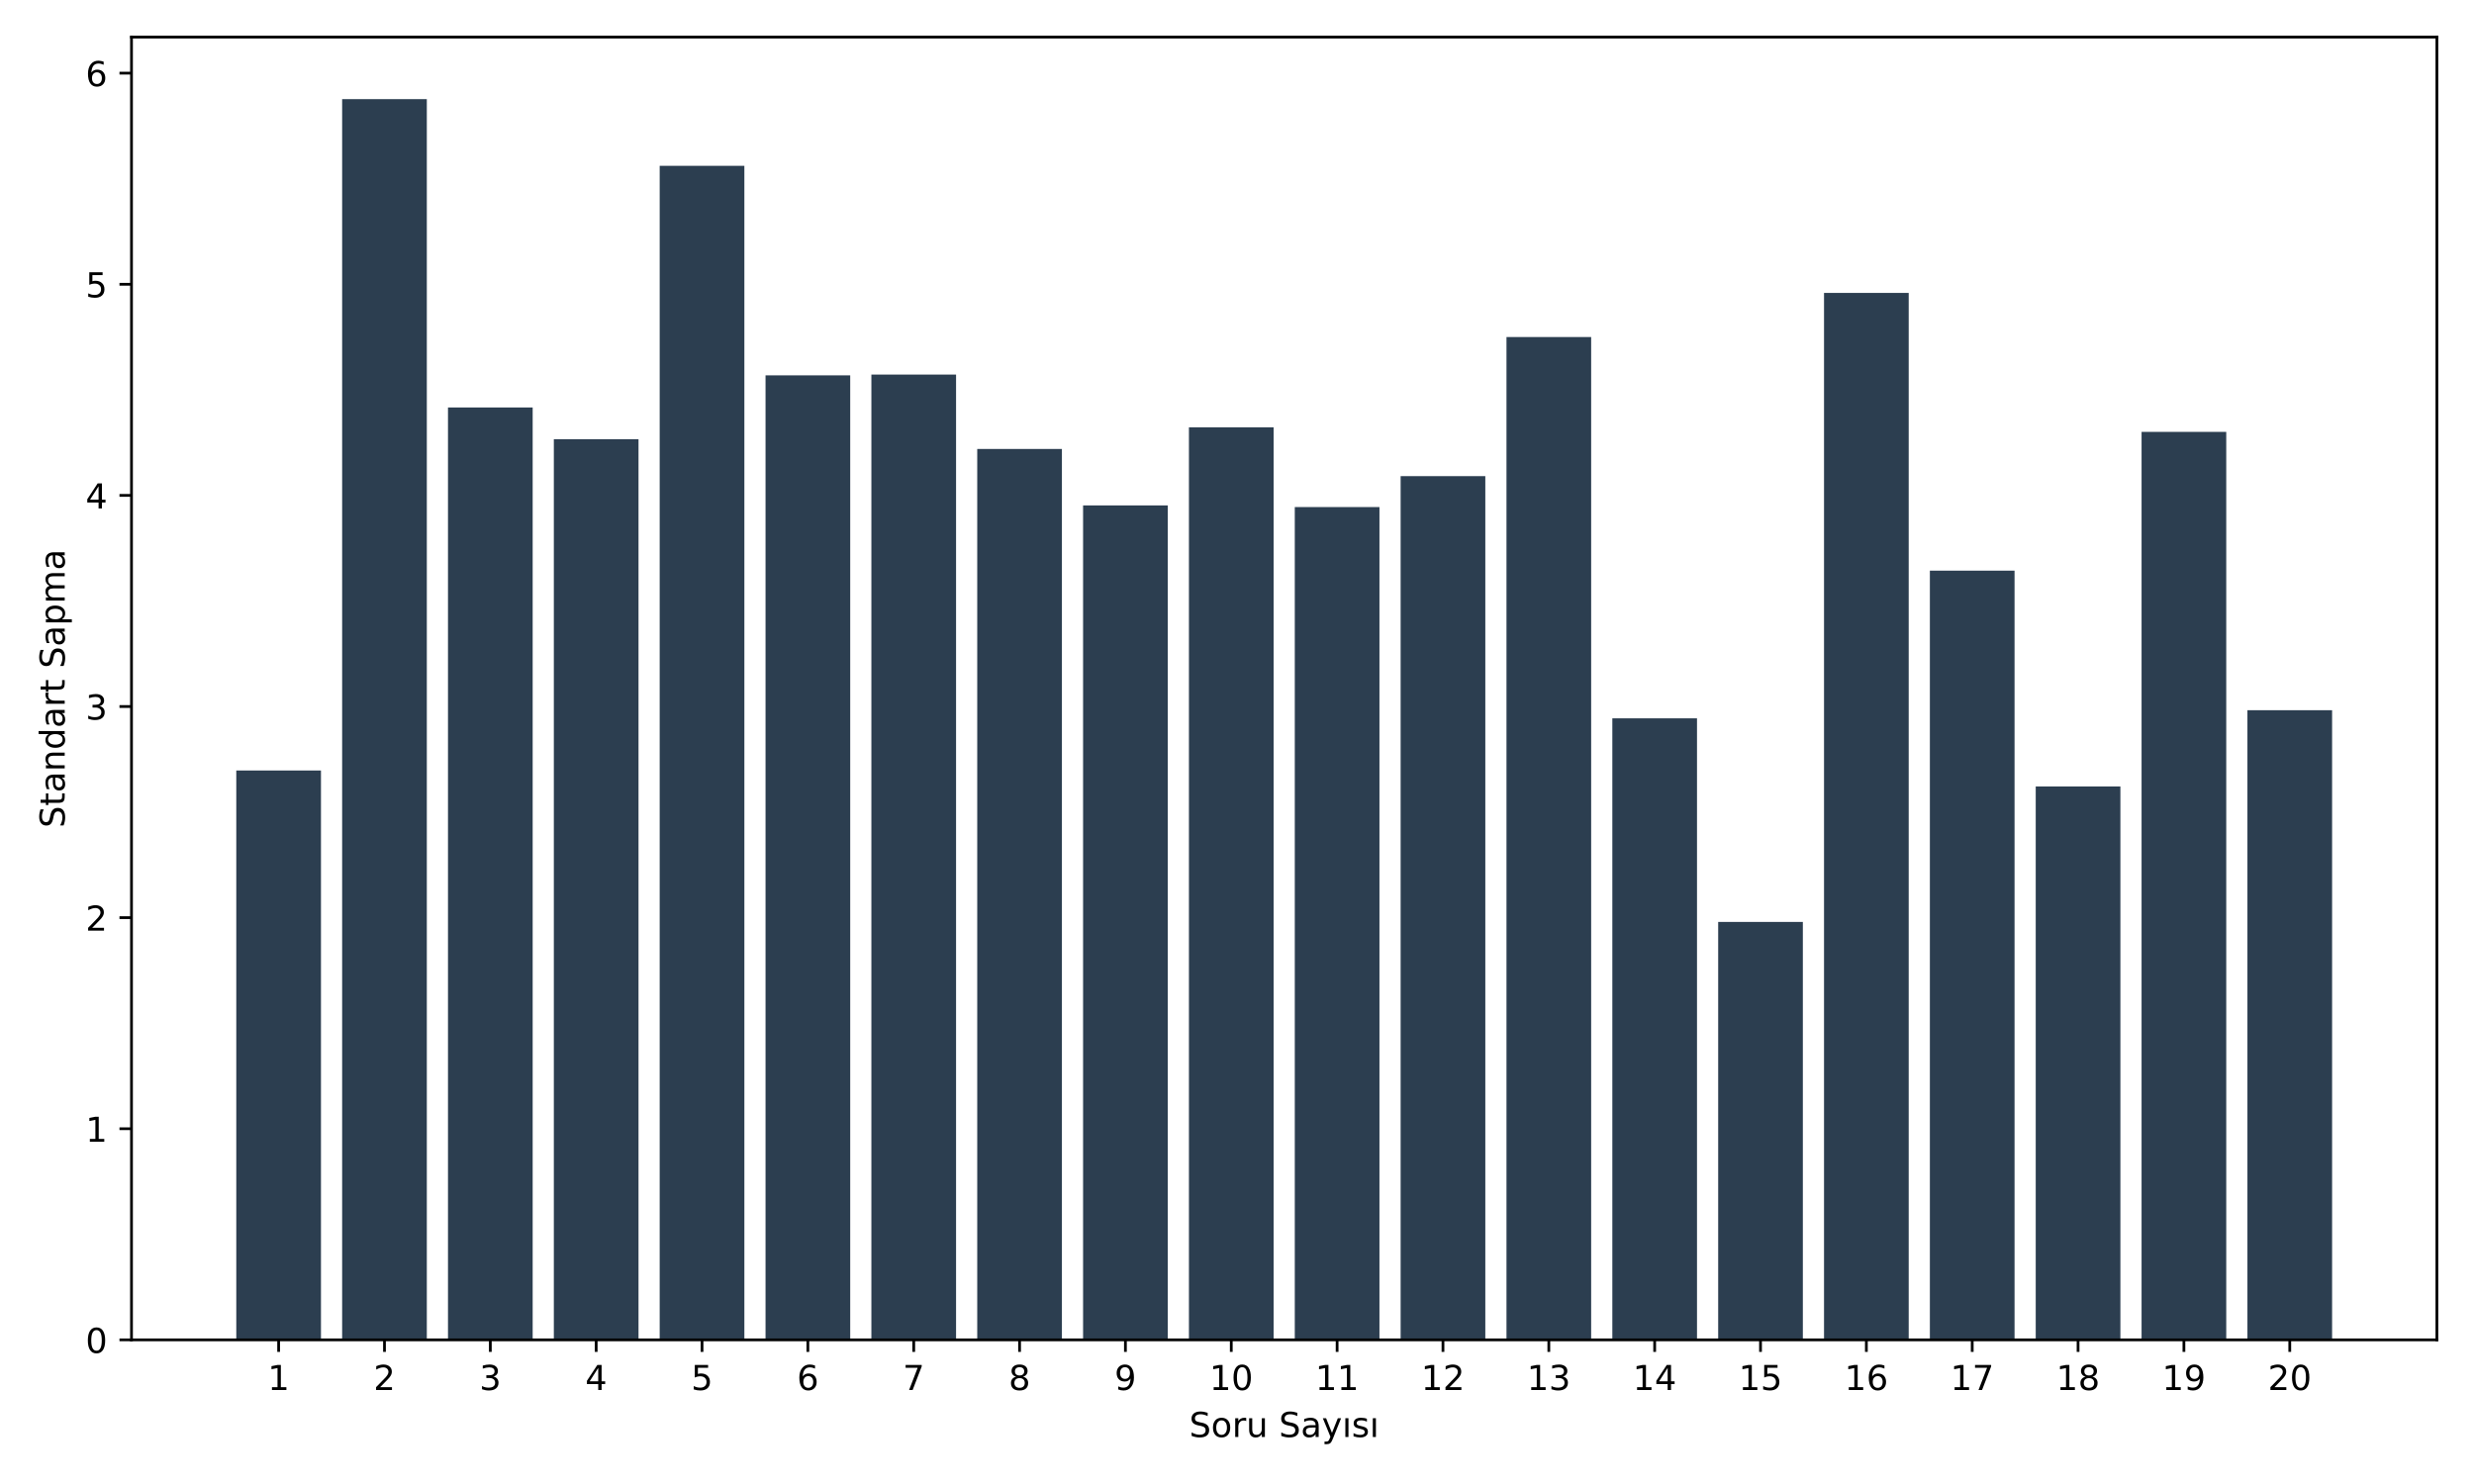
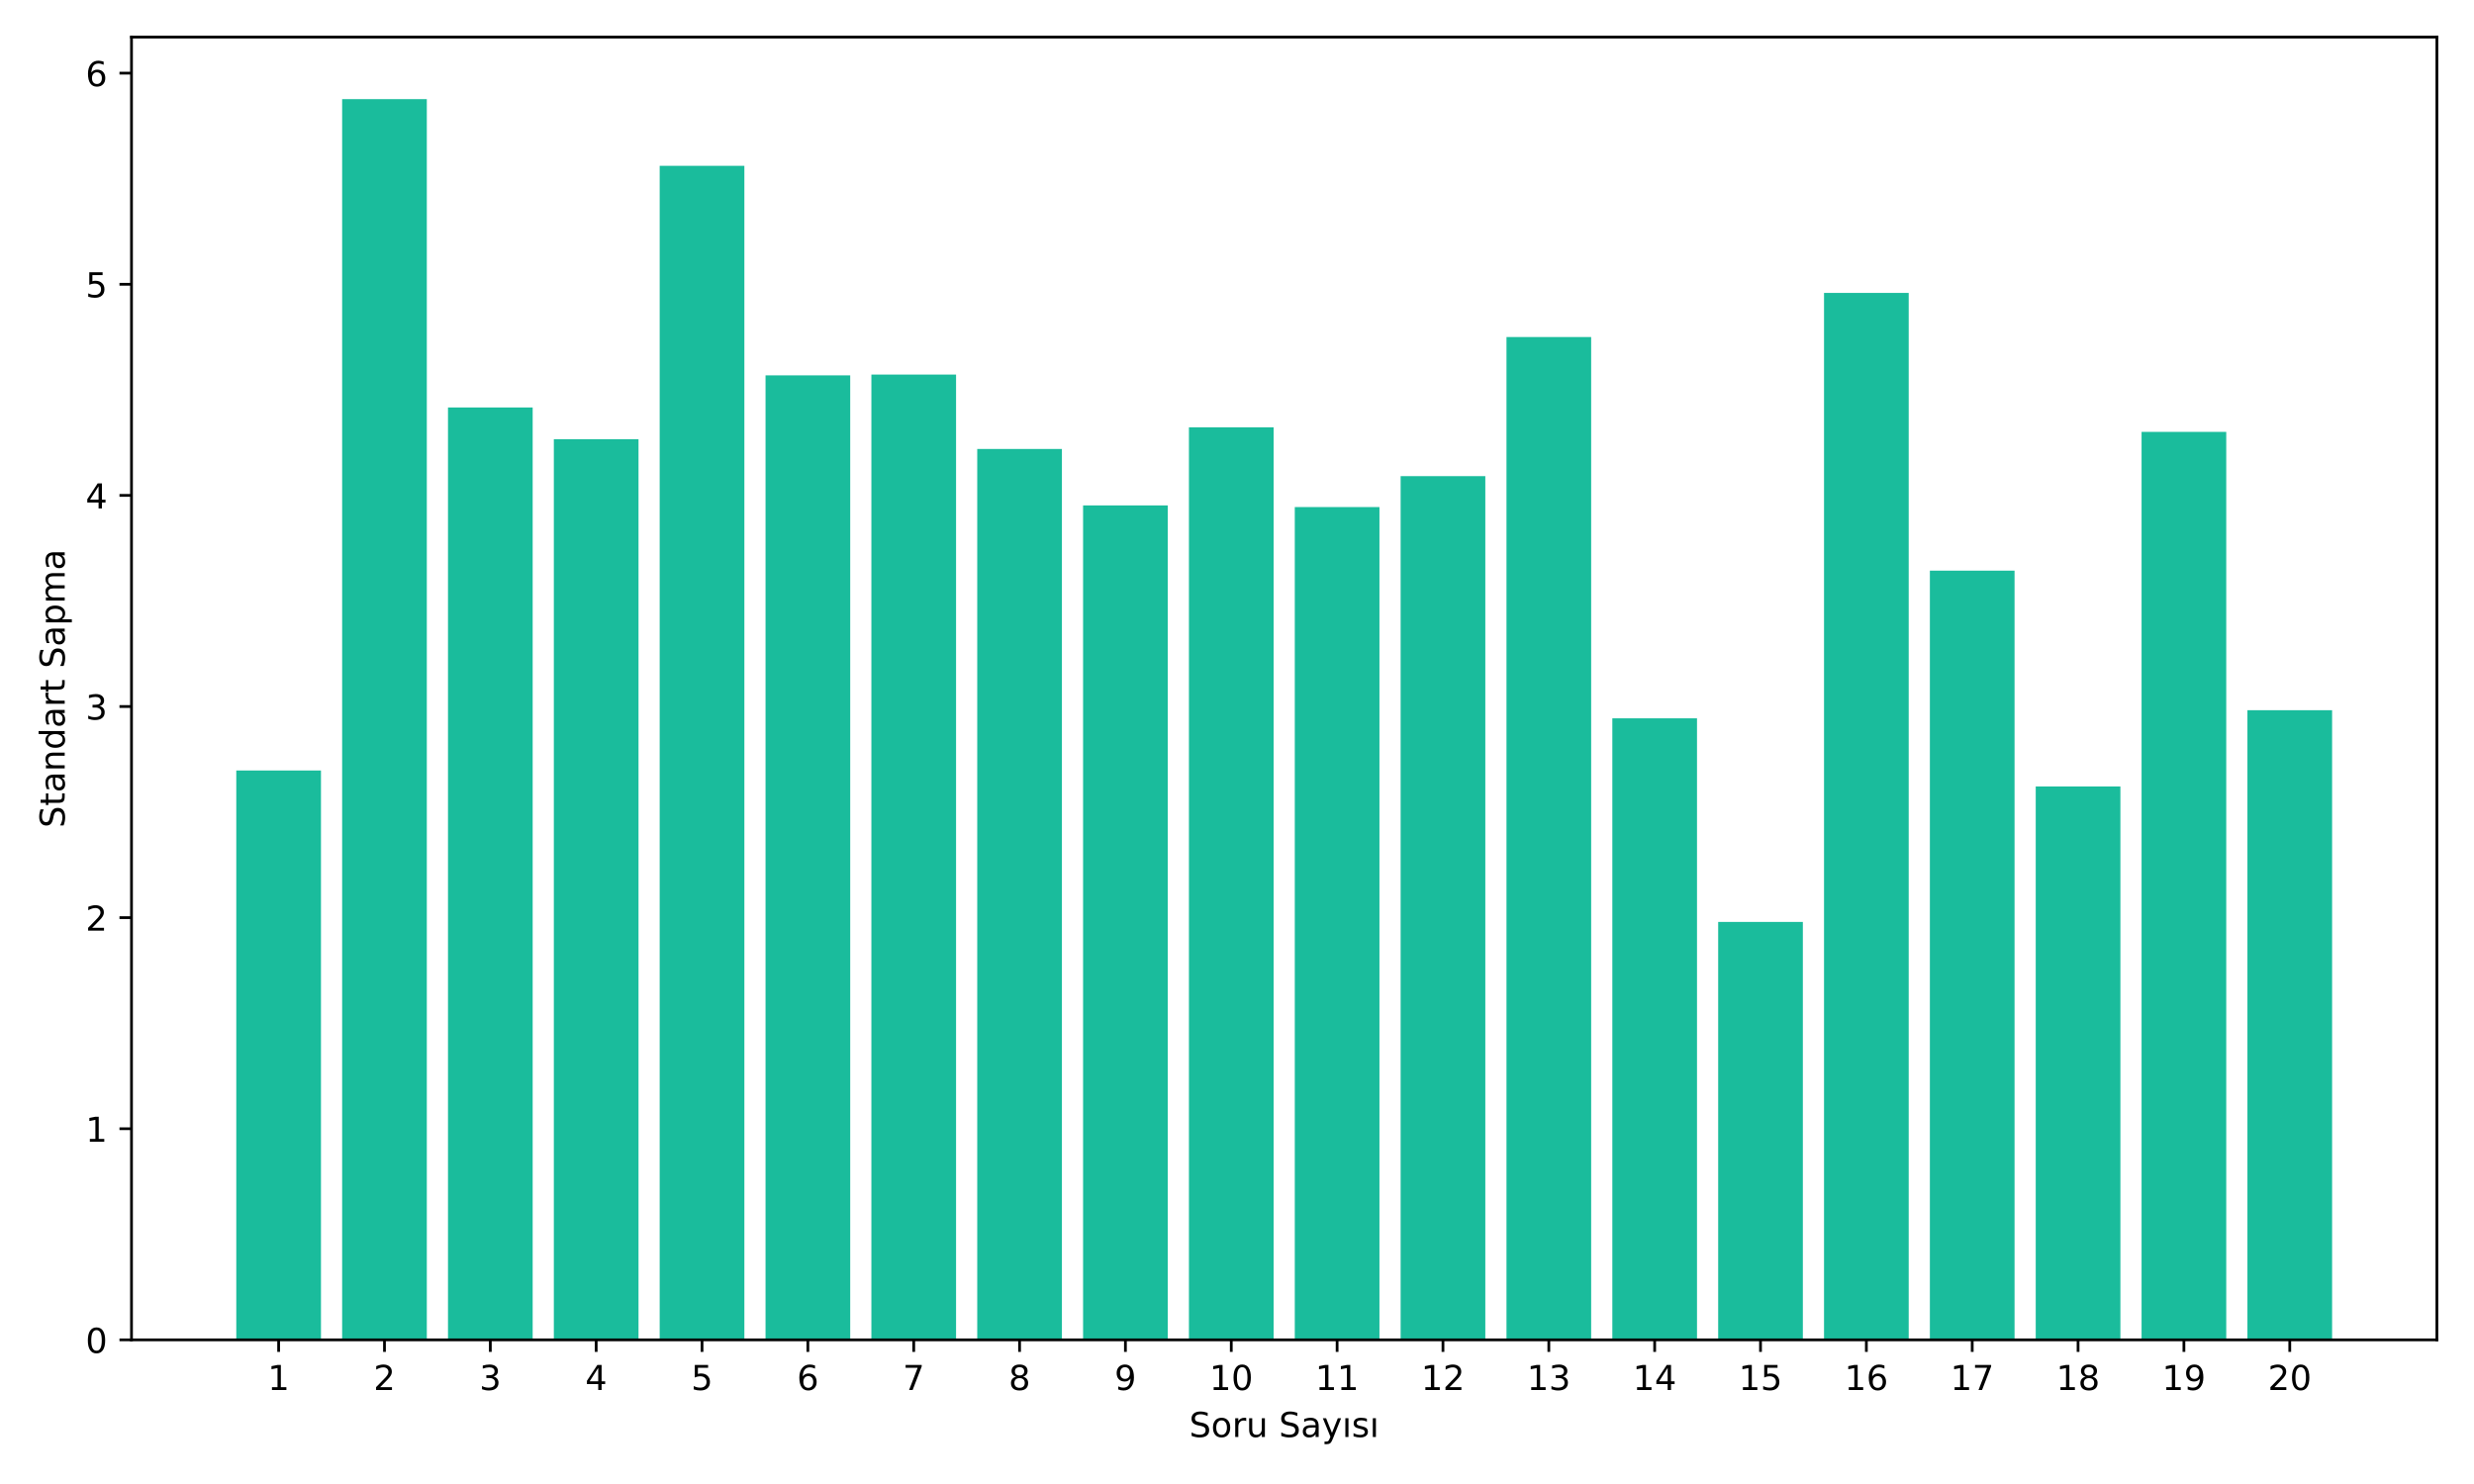
<svg xmlns="http://www.w3.org/2000/svg" xmlns:xlink="http://www.w3.org/1999/xlink" width="720pt" height="432pt" viewBox="0 0 720 432" version="1.1">
  <defs>
    <style type="text/css">*{stroke-linejoin: round; stroke-linecap: butt}</style>
  </defs>
  <g id="figure_1">
    <g id="patch_1">
      <path d="M 0 432  L 720 432  L 720 0  L 0 0  z " style="fill: #ffffff" />
    </g>
    <g id="axes_1">
      <g id="patch_2">
        <path d="M 38.27 390.04  L 709.2 390.04  L 709.2 10.8  L 38.27 10.8  z " style="fill: #ffffff" />
      </g>
      <g id="patch_3">
-         <path d="M 68.767 390.04  L 93.411 390.04  L 93.411 224.287  L 68.767 224.287  z " clip-path="url(#p2a1d969620)" style="fill: #2c3e50" />
+         <path d="M 68.767 390.04  L 93.411 390.04  L 93.411 224.287  L 68.767 224.287  z " clip-path="url(#pa2f4792a25)" style="fill: #1abc9c" />
      </g>
      <g id="patch_4">
-         <path d="M 99.572 390.04  L 124.216 390.04  L 124.216 28.859  L 99.572 28.859  z " clip-path="url(#p2a1d969620)" style="fill: #2c3e50" />
+         <path d="M 99.572 390.04  L 124.216 390.04  L 124.216 28.859  L 99.572 28.859  z " clip-path="url(#pa2f4792a25)" style="fill: #1abc9c" />
      </g>
      <g id="patch_5">
-         <path d="M 130.377 390.04  L 155.02 390.04  L 155.02 118.627  L 130.377 118.627  z " clip-path="url(#p2a1d969620)" style="fill: #2c3e50" />
+         <path d="M 130.377 390.04  L 155.02 390.04  L 155.02 118.627  L 130.377 118.627  z " clip-path="url(#pa2f4792a25)" style="fill: #1abc9c" />
      </g>
      <g id="patch_6">
-         <path d="M 161.181 390.04  L 185.825 390.04  L 185.825 127.848  L 161.181 127.848  z " clip-path="url(#p2a1d969620)" style="fill: #2c3e50" />
+         <path d="M 161.181 390.04  L 185.825 390.04  L 185.825 127.848  L 161.181 127.848  z " clip-path="url(#pa2f4792a25)" style="fill: #1abc9c" />
      </g>
      <g id="patch_7">
-         <path d="M 191.986 390.04  L 216.63 390.04  L 216.63 48.272  L 191.986 48.272  z " clip-path="url(#p2a1d969620)" style="fill: #2c3e50" />
+         <path d="M 191.986 390.04  L 216.63 390.04  L 216.63 48.272  L 191.986 48.272  z " clip-path="url(#pa2f4792a25)" style="fill: #1abc9c" />
      </g>
      <g id="patch_8">
-         <path d="M 222.791 390.04  L 247.435 390.04  L 247.435 109.265  L 222.791 109.265  z " clip-path="url(#p2a1d969620)" style="fill: #2c3e50" />
+         <path d="M 222.791 390.04  L 247.435 390.04  L 247.435 109.265  L 222.791 109.265  z " clip-path="url(#pa2f4792a25)" style="fill: #1abc9c" />
      </g>
      <g id="patch_9">
-         <path d="M 253.596 390.04  L 278.24 390.04  L 278.24 109.037  L 253.596 109.037  z " clip-path="url(#p2a1d969620)" style="fill: #2c3e50" />
+         <path d="M 253.596 390.04  L 278.24 390.04  L 278.24 109.037  L 253.596 109.037  z " clip-path="url(#pa2f4792a25)" style="fill: #1abc9c" />
      </g>
      <g id="patch_10">
-         <path d="M 284.401 390.04  L 309.045 390.04  L 309.045 130.694  L 284.401 130.694  z " clip-path="url(#p2a1d969620)" style="fill: #2c3e50" />
+         <path d="M 284.401 390.04  L 309.045 390.04  L 309.045 130.694  L 284.401 130.694  z " clip-path="url(#pa2f4792a25)" style="fill: #1abc9c" />
      </g>
      <g id="patch_11">
-         <path d="M 315.206 390.04  L 339.85 390.04  L 339.85 147.134  L 315.206 147.134  z " clip-path="url(#p2a1d969620)" style="fill: #2c3e50" />
+         <path d="M 315.206 390.04  L 339.85 390.04  L 339.85 147.134  L 315.206 147.134  z " clip-path="url(#pa2f4792a25)" style="fill: #1abc9c" />
      </g>
      <g id="patch_12">
-         <path d="M 346.011 390.04  L 370.655 390.04  L 370.655 124.402  L 346.011 124.402  z " clip-path="url(#p2a1d969620)" style="fill: #2c3e50" />
+         <path d="M 346.011 390.04  L 370.655 390.04  L 370.655 124.402  L 346.011 124.402  z " clip-path="url(#pa2f4792a25)" style="fill: #1abc9c" />
      </g>
      <g id="patch_13">
-         <path d="M 376.815 390.04  L 401.459 390.04  L 401.459 147.618  L 376.815 147.618  z " clip-path="url(#p2a1d969620)" style="fill: #2c3e50" />
+         <path d="M 376.815 390.04  L 401.459 390.04  L 401.459 147.618  L 376.815 147.618  z " clip-path="url(#pa2f4792a25)" style="fill: #1abc9c" />
      </g>
      <g id="patch_14">
-         <path d="M 407.62 390.04  L 432.264 390.04  L 432.264 138.608  L 407.62 138.608  z " clip-path="url(#p2a1d969620)" style="fill: #2c3e50" />
+         <path d="M 407.62 390.04  L 432.264 390.04  L 432.264 138.608  L 407.62 138.608  z " clip-path="url(#pa2f4792a25)" style="fill: #1abc9c" />
      </g>
      <g id="patch_15">
-         <path d="M 438.425 390.04  L 463.069 390.04  L 463.069 98.118  L 438.425 98.118  z " clip-path="url(#p2a1d969620)" style="fill: #2c3e50" />
+         <path d="M 438.425 390.04  L 463.069 390.04  L 463.069 98.118  L 438.425 98.118  z " clip-path="url(#pa2f4792a25)" style="fill: #1abc9c" />
      </g>
      <g id="patch_16">
-         <path d="M 469.23 390.04  L 493.874 390.04  L 493.874 209.11  L 469.23 209.11  z " clip-path="url(#p2a1d969620)" style="fill: #2c3e50" />
+         <path d="M 469.23 390.04  L 493.874 390.04  L 493.874 209.11  L 469.23 209.11  z " clip-path="url(#pa2f4792a25)" style="fill: #1abc9c" />
      </g>
      <g id="patch_17">
-         <path d="M 500.035 390.04  L 524.679 390.04  L 524.679 268.387  L 500.035 268.387  z " clip-path="url(#p2a1d969620)" style="fill: #2c3e50" />
+         <path d="M 500.035 390.04  L 524.679 390.04  L 524.679 268.387  L 500.035 268.387  z " clip-path="url(#pa2f4792a25)" style="fill: #1abc9c" />
      </g>
      <g id="patch_18">
-         <path d="M 530.84 390.04  L 555.484 390.04  L 555.484 85.273  L 530.84 85.273  z " clip-path="url(#p2a1d969620)" style="fill: #2c3e50" />
+         <path d="M 530.84 390.04  L 555.484 390.04  L 555.484 85.273  L 530.84 85.273  z " clip-path="url(#pa2f4792a25)" style="fill: #1abc9c" />
      </g>
      <g id="patch_19">
-         <path d="M 561.645 390.04  L 586.289 390.04  L 586.289 166.117  L 561.645 166.117  z " clip-path="url(#p2a1d969620)" style="fill: #2c3e50" />
+         <path d="M 561.645 390.04  L 586.289 390.04  L 586.289 166.117  L 561.645 166.117  z " clip-path="url(#pa2f4792a25)" style="fill: #1abc9c" />
      </g>
      <g id="patch_20">
-         <path d="M 592.45 390.04  L 617.093 390.04  L 617.093 228.937  L 592.45 228.937  z " clip-path="url(#p2a1d969620)" style="fill: #2c3e50" />
+         <path d="M 592.45 390.04  L 617.093 390.04  L 617.093 228.937  L 592.45 228.937  z " clip-path="url(#pa2f4792a25)" style="fill: #1abc9c" />
      </g>
      <g id="patch_21">
-         <path d="M 623.254 390.04  L 647.898 390.04  L 647.898 125.719  L 623.254 125.719  z " clip-path="url(#p2a1d969620)" style="fill: #2c3e50" />
+         <path d="M 623.254 390.04  L 647.898 390.04  L 647.898 125.719  L 623.254 125.719  z " clip-path="url(#pa2f4792a25)" style="fill: #1abc9c" />
      </g>
      <g id="patch_22">
-         <path d="M 654.059 390.04  L 678.703 390.04  L 678.703 206.745  L 654.059 206.745  z " clip-path="url(#p2a1d969620)" style="fill: #2c3e50" />
+         <path d="M 654.059 390.04  L 678.703 390.04  L 678.703 206.745  L 654.059 206.745  z " clip-path="url(#pa2f4792a25)" style="fill: #1abc9c" />
      </g>
      <g id="matplotlib.axis_1">
        <g id="xtick_1">
          <g id="line2d_1">
            <defs>
-               <path id="mae4efc42cc" d="M 0 0  L 0 3.5  " style="stroke: #000000; stroke-width: 0.8" />
+               <path id="m245bde0784" d="M 0 0  L 0 3.5  " style="stroke: #000000; stroke-width: 0.8" />
            </defs>
            <g>
-               <use xlink:href="#mae4efc42cc" x="81.089" y="390.04" style="stroke: #000000; stroke-width: 0.8" />
+               <use xlink:href="#m245bde0784" x="81.089" y="390.04" style="stroke: #000000; stroke-width: 0.8" />
            </g>
          </g>
          <g id="text_1">
            <g transform="translate(77.90752 404.6384) scale(0.1 -0.1)">
              <defs>
                <path id="DejaVuSans-31" d="M 794 531  L 1825 531  L 1825 4091  L 703 3866  L 703 4441  L 1819 4666  L 2450 4666  L 2450 531  L 3481 531  L 3481 0  L 794 0  L 794 531  z " transform="scale(0.015625)" />
              </defs>
              <use xlink:href="#DejaVuSans-31" />
            </g>
          </g>
        </g>
        <g id="xtick_2">
          <g id="line2d_2">
            <g>
-               <use xlink:href="#mae4efc42cc" x="111.894" y="390.04" style="stroke: #000000; stroke-width: 0.8" />
+               <use xlink:href="#m245bde0784" x="111.894" y="390.04" style="stroke: #000000; stroke-width: 0.8" />
            </g>
          </g>
          <g id="text_2">
            <g transform="translate(108.7124 404.6384) scale(0.1 -0.1)">
              <defs>
                <path id="DejaVuSans-32" d="M 1228 531  L 3431 531  L 3431 0  L 469 0  L 469 531  Q 828 903 1448 1529  Q 2069 2156 2228 2338  Q 2531 2678 2651 2914  Q 2772 3150 2772 3378  Q 2772 3750 2511 3984  Q 2250 4219 1831 4219  Q 1534 4219 1204 4116  Q 875 4013 500 3803  L 500 4441  Q 881 4594 1212 4672  Q 1544 4750 1819 4750  Q 2544 4750 2975 4387  Q 3406 4025 3406 3419  Q 3406 3131 3298 2873  Q 3191 2616 2906 2266  Q 2828 2175 2409 1742  Q 1991 1309 1228 531  z " transform="scale(0.015625)" />
              </defs>
              <use xlink:href="#DejaVuSans-32" />
            </g>
          </g>
        </g>
        <g id="xtick_3">
          <g id="line2d_3">
            <g>
-               <use xlink:href="#mae4efc42cc" x="142.698" y="390.04" style="stroke: #000000; stroke-width: 0.8" />
+               <use xlink:href="#m245bde0784" x="142.698" y="390.04" style="stroke: #000000; stroke-width: 0.8" />
            </g>
          </g>
          <g id="text_3">
            <g transform="translate(139.5172 404.6384) scale(0.1 -0.1)">
              <defs>
                <path id="DejaVuSans-33" d="M 2597 2516  Q 3050 2419 3304 2112  Q 3559 1806 3559 1356  Q 3559 666 3084 287  Q 2609 -91 1734 -91  Q 1441 -91 1130 -33  Q 819 25 488 141  L 488 750  Q 750 597 1062 519  Q 1375 441 1716 441  Q 2309 441 2620 675  Q 2931 909 2931 1356  Q 2931 1769 2642 2001  Q 2353 2234 1838 2234  L 1294 2234  L 1294 2753  L 1863 2753  Q 2328 2753 2575 2939  Q 2822 3125 2822 3475  Q 2822 3834 2567 4026  Q 2313 4219 1838 4219  Q 1578 4219 1281 4162  Q 984 4106 628 3988  L 628 4550  Q 988 4650 1302 4700  Q 1616 4750 1894 4750  Q 2613 4750 3031 4423  Q 3450 4097 3450 3541  Q 3450 3153 3228 2886  Q 3006 2619 2597 2516  z " transform="scale(0.015625)" />
              </defs>
              <use xlink:href="#DejaVuSans-33" />
            </g>
          </g>
        </g>
        <g id="xtick_4">
          <g id="line2d_4">
            <g>
-               <use xlink:href="#mae4efc42cc" x="173.503" y="390.04" style="stroke: #000000; stroke-width: 0.8" />
+               <use xlink:href="#m245bde0784" x="173.503" y="390.04" style="stroke: #000000; stroke-width: 0.8" />
            </g>
          </g>
          <g id="text_4">
            <g transform="translate(170.3221 404.6384) scale(0.1 -0.1)">
              <defs>
                <path id="DejaVuSans-34" d="M 2419 4116  L 825 1625  L 2419 1625  L 2419 4116  z M 2253 4666  L 3047 4666  L 3047 1625  L 3713 1625  L 3713 1100  L 3047 1100  L 3047 0  L 2419 0  L 2419 1100  L 313 1100  L 313 1709  L 2253 4666  z " transform="scale(0.015625)" />
              </defs>
              <use xlink:href="#DejaVuSans-34" />
            </g>
          </g>
        </g>
        <g id="xtick_5">
          <g id="line2d_5">
            <g>
-               <use xlink:href="#mae4efc42cc" x="204.308" y="390.04" style="stroke: #000000; stroke-width: 0.8" />
+               <use xlink:href="#m245bde0784" x="204.308" y="390.04" style="stroke: #000000; stroke-width: 0.8" />
            </g>
          </g>
          <g id="text_5">
            <g transform="translate(201.127 404.6384) scale(0.1 -0.1)">
              <defs>
                <path id="DejaVuSans-35" d="M 691 4666  L 3169 4666  L 3169 4134  L 1269 4134  L 1269 2991  Q 1406 3038 1543 3061  Q 1681 3084 1819 3084  Q 2600 3084 3056 2656  Q 3513 2228 3513 1497  Q 3513 744 3044 326  Q 2575 -91 1722 -91  Q 1428 -91 1123 -41  Q 819 9 494 109  L 494 744  Q 775 591 1075 516  Q 1375 441 1709 441  Q 2250 441 2565 725  Q 2881 1009 2881 1497  Q 2881 1984 2565 2268  Q 2250 2553 1709 2553  Q 1456 2553 1204 2497  Q 953 2441 691 2322  L 691 4666  z " transform="scale(0.015625)" />
              </defs>
              <use xlink:href="#DejaVuSans-35" />
            </g>
          </g>
        </g>
        <g id="xtick_6">
          <g id="line2d_6">
            <g>
-               <use xlink:href="#mae4efc42cc" x="235.113" y="390.04" style="stroke: #000000; stroke-width: 0.8" />
+               <use xlink:href="#m245bde0784" x="235.113" y="390.04" style="stroke: #000000; stroke-width: 0.8" />
            </g>
          </g>
          <g id="text_6">
            <g transform="translate(231.9318 404.6384) scale(0.1 -0.1)">
              <defs>
                <path id="DejaVuSans-36" d="M 2113 2584  Q 1688 2584 1439 2293  Q 1191 2003 1191 1497  Q 1191 994 1439 701  Q 1688 409 2113 409  Q 2538 409 2786 701  Q 3034 994 3034 1497  Q 3034 2003 2786 2293  Q 2538 2584 2113 2584  z M 3366 4563  L 3366 3988  Q 3128 4100 2886 4159  Q 2644 4219 2406 4219  Q 1781 4219 1451 3797  Q 1122 3375 1075 2522  Q 1259 2794 1537 2939  Q 1816 3084 2150 3084  Q 2853 3084 3261 2657  Q 3669 2231 3669 1497  Q 3669 778 3244 343  Q 2819 -91 2113 -91  Q 1303 -91 875 529  Q 447 1150 447 2328  Q 447 3434 972 4092  Q 1497 4750 2381 4750  Q 2619 4750 2861 4703  Q 3103 4656 3366 4563  z " transform="scale(0.015625)" />
              </defs>
              <use xlink:href="#DejaVuSans-36" />
            </g>
          </g>
        </g>
        <g id="xtick_7">
          <g id="line2d_7">
            <g>
-               <use xlink:href="#mae4efc42cc" x="265.918" y="390.04" style="stroke: #000000; stroke-width: 0.8" />
+               <use xlink:href="#m245bde0784" x="265.918" y="390.04" style="stroke: #000000; stroke-width: 0.8" />
            </g>
          </g>
          <g id="text_7">
            <g transform="translate(262.7367 404.6384) scale(0.1 -0.1)">
              <defs>
                <path id="DejaVuSans-37" d="M 525 4666  L 3525 4666  L 3525 4397  L 1831 0  L 1172 0  L 2766 4134  L 525 4134  L 525 4666  z " transform="scale(0.015625)" />
              </defs>
              <use xlink:href="#DejaVuSans-37" />
            </g>
          </g>
        </g>
        <g id="xtick_8">
          <g id="line2d_8">
            <g>
-               <use xlink:href="#mae4efc42cc" x="296.723" y="390.04" style="stroke: #000000; stroke-width: 0.8" />
+               <use xlink:href="#m245bde0784" x="296.723" y="390.04" style="stroke: #000000; stroke-width: 0.8" />
            </g>
          </g>
          <g id="text_8">
            <g transform="translate(293.5416 404.6384) scale(0.1 -0.1)">
              <defs>
                <path id="DejaVuSans-38" d="M 2034 2216  Q 1584 2216 1326 1975  Q 1069 1734 1069 1313  Q 1069 891 1326 650  Q 1584 409 2034 409  Q 2484 409 2743 651  Q 3003 894 3003 1313  Q 3003 1734 2745 1975  Q 2488 2216 2034 2216  z M 1403 2484  Q 997 2584 770 2862  Q 544 3141 544 3541  Q 544 4100 942 4425  Q 1341 4750 2034 4750  Q 2731 4750 3128 4425  Q 3525 4100 3525 3541  Q 3525 3141 3298 2862  Q 3072 2584 2669 2484  Q 3125 2378 3379 2068  Q 3634 1759 3634 1313  Q 3634 634 3220 271  Q 2806 -91 2034 -91  Q 1263 -91 848 271  Q 434 634 434 1313  Q 434 1759 690 2068  Q 947 2378 1403 2484  z M 1172 3481  Q 1172 3119 1398 2916  Q 1625 2713 2034 2713  Q 2441 2713 2670 2916  Q 2900 3119 2900 3481  Q 2900 3844 2670 4047  Q 2441 4250 2034 4250  Q 1625 4250 1398 4047  Q 1172 3844 1172 3481  z " transform="scale(0.015625)" />
              </defs>
              <use xlink:href="#DejaVuSans-38" />
            </g>
          </g>
        </g>
        <g id="xtick_9">
          <g id="line2d_9">
            <g>
-               <use xlink:href="#mae4efc42cc" x="327.528" y="390.04" style="stroke: #000000; stroke-width: 0.8" />
+               <use xlink:href="#m245bde0784" x="327.528" y="390.04" style="stroke: #000000; stroke-width: 0.8" />
            </g>
          </g>
          <g id="text_9">
            <g transform="translate(324.3465 404.6384) scale(0.1 -0.1)">
              <defs>
                <path id="DejaVuSans-39" d="M 703 97  L 703 672  Q 941 559 1184 500  Q 1428 441 1663 441  Q 2288 441 2617 861  Q 2947 1281 2994 2138  Q 2813 1869 2534 1725  Q 2256 1581 1919 1581  Q 1219 1581 811 2004  Q 403 2428 403 3163  Q 403 3881 828 4315  Q 1253 4750 1959 4750  Q 2769 4750 3195 4129  Q 3622 3509 3622 2328  Q 3622 1225 3098 567  Q 2575 -91 1691 -91  Q 1453 -91 1209 -44  Q 966 3 703 97  z M 1959 2075  Q 2384 2075 2632 2365  Q 2881 2656 2881 3163  Q 2881 3666 2632 3958  Q 2384 4250 1959 4250  Q 1534 4250 1286 3958  Q 1038 3666 1038 3163  Q 1038 2656 1286 2365  Q 1534 2075 1959 2075  z " transform="scale(0.015625)" />
              </defs>
              <use xlink:href="#DejaVuSans-39" />
            </g>
          </g>
        </g>
        <g id="xtick_10">
          <g id="line2d_10">
            <g>
-               <use xlink:href="#mae4efc42cc" x="358.333" y="390.04" style="stroke: #000000; stroke-width: 0.8" />
+               <use xlink:href="#m245bde0784" x="358.333" y="390.04" style="stroke: #000000; stroke-width: 0.8" />
            </g>
          </g>
          <g id="text_10">
            <g transform="translate(351.9701 404.6384) scale(0.1 -0.1)">
              <defs>
                <path id="DejaVuSans-30" d="M 2034 4250  Q 1547 4250 1301 3770  Q 1056 3291 1056 2328  Q 1056 1369 1301 889  Q 1547 409 2034 409  Q 2525 409 2770 889  Q 3016 1369 3016 2328  Q 3016 3291 2770 3770  Q 2525 4250 2034 4250  z M 2034 4750  Q 2819 4750 3233 4129  Q 3647 3509 3647 2328  Q 3647 1150 3233 529  Q 2819 -91 2034 -91  Q 1250 -91 836 529  Q 422 1150 422 2328  Q 422 3509 836 4129  Q 1250 4750 2034 4750  z " transform="scale(0.015625)" />
              </defs>
              <use xlink:href="#DejaVuSans-31" />
              <use xlink:href="#DejaVuSans-30" x="63.623" />
            </g>
          </g>
        </g>
        <g id="xtick_11">
          <g id="line2d_11">
            <g>
-               <use xlink:href="#mae4efc42cc" x="389.137" y="390.04" style="stroke: #000000; stroke-width: 0.8" />
+               <use xlink:href="#m245bde0784" x="389.137" y="390.04" style="stroke: #000000; stroke-width: 0.8" />
            </g>
          </g>
          <g id="text_11">
            <g transform="translate(382.7749 404.6384) scale(0.1 -0.1)">
              <use xlink:href="#DejaVuSans-31" />
              <use xlink:href="#DejaVuSans-31" x="63.623" />
            </g>
          </g>
        </g>
        <g id="xtick_12">
          <g id="line2d_12">
            <g>
-               <use xlink:href="#mae4efc42cc" x="419.942" y="390.04" style="stroke: #000000; stroke-width: 0.8" />
+               <use xlink:href="#m245bde0784" x="419.942" y="390.04" style="stroke: #000000; stroke-width: 0.8" />
            </g>
          </g>
          <g id="text_12">
            <g transform="translate(413.5798 404.6384) scale(0.1 -0.1)">
              <use xlink:href="#DejaVuSans-31" />
              <use xlink:href="#DejaVuSans-32" x="63.623" />
            </g>
          </g>
        </g>
        <g id="xtick_13">
          <g id="line2d_13">
            <g>
-               <use xlink:href="#mae4efc42cc" x="450.747" y="390.04" style="stroke: #000000; stroke-width: 0.8" />
+               <use xlink:href="#m245bde0784" x="450.747" y="390.04" style="stroke: #000000; stroke-width: 0.8" />
            </g>
          </g>
          <g id="text_13">
            <g transform="translate(444.3847 404.6384) scale(0.1 -0.1)">
              <use xlink:href="#DejaVuSans-31" />
              <use xlink:href="#DejaVuSans-33" x="63.623" />
            </g>
          </g>
        </g>
        <g id="xtick_14">
          <g id="line2d_14">
            <g>
-               <use xlink:href="#mae4efc42cc" x="481.552" y="390.04" style="stroke: #000000; stroke-width: 0.8" />
+               <use xlink:href="#m245bde0784" x="481.552" y="390.04" style="stroke: #000000; stroke-width: 0.8" />
            </g>
          </g>
          <g id="text_14">
            <g transform="translate(475.1895 404.6384) scale(0.1 -0.1)">
              <use xlink:href="#DejaVuSans-31" />
              <use xlink:href="#DejaVuSans-34" x="63.623" />
            </g>
          </g>
        </g>
        <g id="xtick_15">
          <g id="line2d_15">
            <g>
-               <use xlink:href="#mae4efc42cc" x="512.357" y="390.04" style="stroke: #000000; stroke-width: 0.8" />
+               <use xlink:href="#m245bde0784" x="512.357" y="390.04" style="stroke: #000000; stroke-width: 0.8" />
            </g>
          </g>
          <g id="text_15">
            <g transform="translate(505.9944 404.6384) scale(0.1 -0.1)">
              <use xlink:href="#DejaVuSans-31" />
              <use xlink:href="#DejaVuSans-35" x="63.623" />
            </g>
          </g>
        </g>
        <g id="xtick_16">
          <g id="line2d_16">
            <g>
-               <use xlink:href="#mae4efc42cc" x="543.162" y="390.04" style="stroke: #000000; stroke-width: 0.8" />
+               <use xlink:href="#m245bde0784" x="543.162" y="390.04" style="stroke: #000000; stroke-width: 0.8" />
            </g>
          </g>
          <g id="text_16">
            <g transform="translate(536.7993 404.6384) scale(0.1 -0.1)">
              <use xlink:href="#DejaVuSans-31" />
              <use xlink:href="#DejaVuSans-36" x="63.623" />
            </g>
          </g>
        </g>
        <g id="xtick_17">
          <g id="line2d_17">
            <g>
-               <use xlink:href="#mae4efc42cc" x="573.967" y="390.04" style="stroke: #000000; stroke-width: 0.8" />
+               <use xlink:href="#m245bde0784" x="573.967" y="390.04" style="stroke: #000000; stroke-width: 0.8" />
            </g>
          </g>
          <g id="text_17">
            <g transform="translate(567.6041 404.6384) scale(0.1 -0.1)">
              <use xlink:href="#DejaVuSans-31" />
              <use xlink:href="#DejaVuSans-37" x="63.623" />
            </g>
          </g>
        </g>
        <g id="xtick_18">
          <g id="line2d_18">
            <g>
-               <use xlink:href="#mae4efc42cc" x="604.772" y="390.04" style="stroke: #000000; stroke-width: 0.8" />
+               <use xlink:href="#m245bde0784" x="604.772" y="390.04" style="stroke: #000000; stroke-width: 0.8" />
            </g>
          </g>
          <g id="text_18">
            <g transform="translate(598.409 404.6384) scale(0.1 -0.1)">
              <use xlink:href="#DejaVuSans-31" />
              <use xlink:href="#DejaVuSans-38" x="63.623" />
            </g>
          </g>
        </g>
        <g id="xtick_19">
          <g id="line2d_19">
            <g>
-               <use xlink:href="#mae4efc42cc" x="635.576" y="390.04" style="stroke: #000000; stroke-width: 0.8" />
+               <use xlink:href="#m245bde0784" x="635.576" y="390.04" style="stroke: #000000; stroke-width: 0.8" />
            </g>
          </g>
          <g id="text_19">
            <g transform="translate(629.2139 404.6384) scale(0.1 -0.1)">
              <use xlink:href="#DejaVuSans-31" />
              <use xlink:href="#DejaVuSans-39" x="63.623" />
            </g>
          </g>
        </g>
        <g id="xtick_20">
          <g id="line2d_20">
            <g>
-               <use xlink:href="#mae4efc42cc" x="666.381" y="390.04" style="stroke: #000000; stroke-width: 0.8" />
+               <use xlink:href="#m245bde0784" x="666.381" y="390.04" style="stroke: #000000; stroke-width: 0.8" />
            </g>
          </g>
          <g id="text_20">
            <g transform="translate(660.0187 404.6384) scale(0.1 -0.1)">
              <use xlink:href="#DejaVuSans-32" />
              <use xlink:href="#DejaVuSans-30" x="63.623" />
            </g>
          </g>
        </g>
        <g id="text_21">
          <g transform="translate(346.1077 418.3166) scale(0.1 -0.1)">
            <defs>
              <path id="DejaVuSans-53" d="M 3425 4513  L 3425 3897  Q 3066 4069 2747 4153  Q 2428 4238 2131 4238  Q 1616 4238 1336 4038  Q 1056 3838 1056 3469  Q 1056 3159 1242 3001  Q 1428 2844 1947 2747  L 2328 2669  Q 3034 2534 3370 2195  Q 3706 1856 3706 1288  Q 3706 609 3251 259  Q 2797 -91 1919 -91  Q 1588 -91 1214 -16  Q 841 59 441 206  L 441 856  Q 825 641 1194 531  Q 1563 422 1919 422  Q 2459 422 2753 634  Q 3047 847 3047 1241  Q 3047 1584 2836 1778  Q 2625 1972 2144 2069  L 1759 2144  Q 1053 2284 737 2584  Q 422 2884 422 3419  Q 422 4038 858 4394  Q 1294 4750 2059 4750  Q 2388 4750 2728 4690  Q 3069 4631 3425 4513  z " transform="scale(0.015625)" />
              <path id="DejaVuSans-6f" d="M 1959 3097  Q 1497 3097 1228 2736  Q 959 2375 959 1747  Q 959 1119 1226 758  Q 1494 397 1959 397  Q 2419 397 2687 759  Q 2956 1122 2956 1747  Q 2956 2369 2687 2733  Q 2419 3097 1959 3097  z M 1959 3584  Q 2709 3584 3137 3096  Q 3566 2609 3566 1747  Q 3566 888 3137 398  Q 2709 -91 1959 -91  Q 1206 -91 779 398  Q 353 888 353 1747  Q 353 2609 779 3096  Q 1206 3584 1959 3584  z " transform="scale(0.015625)" />
              <path id="DejaVuSans-72" d="M 2631 2963  Q 2534 3019 2420 3045  Q 2306 3072 2169 3072  Q 1681 3072 1420 2755  Q 1159 2438 1159 1844  L 1159 0  L 581 0  L 581 3500  L 1159 3500  L 1159 2956  Q 1341 3275 1631 3429  Q 1922 3584 2338 3584  Q 2397 3584 2469 3576  Q 2541 3569 2628 3553  L 2631 2963  z " transform="scale(0.015625)" />
              <path id="DejaVuSans-75" d="M 544 1381  L 544 3500  L 1119 3500  L 1119 1403  Q 1119 906 1312 657  Q 1506 409 1894 409  Q 2359 409 2629 706  Q 2900 1003 2900 1516  L 2900 3500  L 3475 3500  L 3475 0  L 2900 0  L 2900 538  Q 2691 219 2414 64  Q 2138 -91 1772 -91  Q 1169 -91 856 284  Q 544 659 544 1381  z M 1991 3584  L 1991 3584  z " transform="scale(0.015625)" />
              <path id="DejaVuSans-20" transform="scale(0.015625)" />
              <path id="DejaVuSans-61" d="M 2194 1759  Q 1497 1759 1228 1600  Q 959 1441 959 1056  Q 959 750 1161 570  Q 1363 391 1709 391  Q 2188 391 2477 730  Q 2766 1069 2766 1631  L 2766 1759  L 2194 1759  z M 3341 1997  L 3341 0  L 2766 0  L 2766 531  Q 2569 213 2275 61  Q 1981 -91 1556 -91  Q 1019 -91 701 211  Q 384 513 384 1019  Q 384 1609 779 1909  Q 1175 2209 1959 2209  L 2766 2209  L 2766 2266  Q 2766 2663 2505 2880  Q 2244 3097 1772 3097  Q 1472 3097 1187 3025  Q 903 2953 641 2809  L 641 3341  Q 956 3463 1253 3523  Q 1550 3584 1831 3584  Q 2591 3584 2966 3190  Q 3341 2797 3341 1997  z " transform="scale(0.015625)" />
              <path id="DejaVuSans-79" d="M 2059 -325  Q 1816 -950 1584 -1140  Q 1353 -1331 966 -1331  L 506 -1331  L 506 -850  L 844 -850  Q 1081 -850 1212 -737  Q 1344 -625 1503 -206  L 1606 56  L 191 3500  L 800 3500  L 1894 763  L 2988 3500  L 3597 3500  L 2059 -325  z " transform="scale(0.015625)" />
              <path id="DejaVuSans-131" d="M 603 3500  L 1178 3500  L 1178 0  L 603 0  L 603 3500  z M 891 3584  L 891 3584  z " transform="scale(0.015625)" />
              <path id="DejaVuSans-73" d="M 2834 3397  L 2834 2853  Q 2591 2978 2328 3040  Q 2066 3103 1784 3103  Q 1356 3103 1142 2972  Q 928 2841 928 2578  Q 928 2378 1081 2264  Q 1234 2150 1697 2047  L 1894 2003  Q 2506 1872 2764 1633  Q 3022 1394 3022 966  Q 3022 478 2636 193  Q 2250 -91 1575 -91  Q 1294 -91 989 -36  Q 684 19 347 128  L 347 722  Q 666 556 975 473  Q 1284 391 1588 391  Q 1994 391 2212 530  Q 2431 669 2431 922  Q 2431 1156 2273 1281  Q 2116 1406 1581 1522  L 1381 1569  Q 847 1681 609 1914  Q 372 2147 372 2553  Q 372 3047 722 3315  Q 1072 3584 1716 3584  Q 2034 3584 2315 3537  Q 2597 3491 2834 3397  z " transform="scale(0.015625)" />
            </defs>
            <use xlink:href="#DejaVuSans-53" />
            <use xlink:href="#DejaVuSans-6f" x="63.477" />
            <use xlink:href="#DejaVuSans-72" x="124.658" />
            <use xlink:href="#DejaVuSans-75" x="165.771" />
            <use xlink:href="#DejaVuSans-20" x="229.15" />
            <use xlink:href="#DejaVuSans-53" x="260.938" />
            <use xlink:href="#DejaVuSans-61" x="324.414" />
            <use xlink:href="#DejaVuSans-79" x="385.693" />
            <use xlink:href="#DejaVuSans-131" x="444.873" />
            <use xlink:href="#DejaVuSans-73" x="472.656" />
            <use xlink:href="#DejaVuSans-131" x="524.756" />
          </g>
        </g>
      </g>
      <g id="matplotlib.axis_2">
        <g id="ytick_1">
          <g id="line2d_21">
            <defs>
-               <path id="m3585ed83c1" d="M 0 0  L -3.5 0  " style="stroke: #000000; stroke-width: 0.8" />
+               <path id="m15f0bad0f4" d="M 0 0  L -3.5 0  " style="stroke: #000000; stroke-width: 0.8" />
            </defs>
            <g>
-               <use xlink:href="#m3585ed83c1" x="38.27" y="390.04" style="stroke: #000000; stroke-width: 0.8" />
+               <use xlink:href="#m15f0bad0f4" x="38.27" y="390.04" style="stroke: #000000; stroke-width: 0.8" />
            </g>
          </g>
          <g id="text_22">
            <g transform="translate(24.9075 393.8392) scale(0.1 -0.1)">
              <use xlink:href="#DejaVuSans-30" />
            </g>
          </g>
        </g>
        <g id="ytick_2">
          <g id="line2d_22">
            <g>
-               <use xlink:href="#m3585ed83c1" x="38.27" y="328.581" style="stroke: #000000; stroke-width: 0.8" />
+               <use xlink:href="#m15f0bad0f4" x="38.27" y="328.581" style="stroke: #000000; stroke-width: 0.8" />
            </g>
          </g>
          <g id="text_23">
            <g transform="translate(24.9075 332.3805) scale(0.1 -0.1)">
              <use xlink:href="#DejaVuSans-31" />
            </g>
          </g>
        </g>
        <g id="ytick_3">
          <g id="line2d_23">
            <g>
-               <use xlink:href="#m3585ed83c1" x="38.27" y="267.123" style="stroke: #000000; stroke-width: 0.8" />
+               <use xlink:href="#m15f0bad0f4" x="38.27" y="267.123" style="stroke: #000000; stroke-width: 0.8" />
            </g>
          </g>
          <g id="text_24">
            <g transform="translate(24.9075 270.9218) scale(0.1 -0.1)">
              <use xlink:href="#DejaVuSans-32" />
            </g>
          </g>
        </g>
        <g id="ytick_4">
          <g id="line2d_24">
            <g>
-               <use xlink:href="#m3585ed83c1" x="38.27" y="205.664" style="stroke: #000000; stroke-width: 0.8" />
+               <use xlink:href="#m15f0bad0f4" x="38.27" y="205.664" style="stroke: #000000; stroke-width: 0.8" />
            </g>
          </g>
          <g id="text_25">
            <g transform="translate(24.9075 209.4631) scale(0.1 -0.1)">
              <use xlink:href="#DejaVuSans-33" />
            </g>
          </g>
        </g>
        <g id="ytick_5">
          <g id="line2d_25">
            <g>
-               <use xlink:href="#m3585ed83c1" x="38.27" y="144.205" style="stroke: #000000; stroke-width: 0.8" />
+               <use xlink:href="#m15f0bad0f4" x="38.27" y="144.205" style="stroke: #000000; stroke-width: 0.8" />
            </g>
          </g>
          <g id="text_26">
            <g transform="translate(24.9075 148.0043) scale(0.1 -0.1)">
              <use xlink:href="#DejaVuSans-34" />
            </g>
          </g>
        </g>
        <g id="ytick_6">
          <g id="line2d_26">
            <g>
-               <use xlink:href="#m3585ed83c1" x="38.27" y="82.746" style="stroke: #000000; stroke-width: 0.8" />
+               <use xlink:href="#m15f0bad0f4" x="38.27" y="82.746" style="stroke: #000000; stroke-width: 0.8" />
            </g>
          </g>
          <g id="text_27">
            <g transform="translate(24.9075 86.54561) scale(0.1 -0.1)">
              <use xlink:href="#DejaVuSans-35" />
            </g>
          </g>
        </g>
        <g id="ytick_7">
          <g id="line2d_27">
            <g>
-               <use xlink:href="#m3585ed83c1" x="38.27" y="21.288" style="stroke: #000000; stroke-width: 0.8" />
+               <use xlink:href="#m15f0bad0f4" x="38.27" y="21.288" style="stroke: #000000; stroke-width: 0.8" />
            </g>
          </g>
          <g id="text_28">
            <g transform="translate(24.9075 25.08689) scale(0.1 -0.1)">
              <use xlink:href="#DejaVuSans-36" />
            </g>
          </g>
        </g>
        <g id="text_29">
          <g transform="translate(18.82781 240.977) rotate(-90) scale(0.1 -0.1)">
            <defs>
              <path id="DejaVuSans-74" d="M 1172 4494  L 1172 3500  L 2356 3500  L 2356 3053  L 1172 3053  L 1172 1153  Q 1172 725 1289 603  Q 1406 481 1766 481  L 2356 481  L 2356 0  L 1766 0  Q 1100 0 847 248  Q 594 497 594 1153  L 594 3053  L 172 3053  L 172 3500  L 594 3500  L 594 4494  L 1172 4494  z " transform="scale(0.015625)" />
              <path id="DejaVuSans-6e" d="M 3513 2113  L 3513 0  L 2938 0  L 2938 2094  Q 2938 2591 2744 2837  Q 2550 3084 2163 3084  Q 1697 3084 1428 2787  Q 1159 2491 1159 1978  L 1159 0  L 581 0  L 581 3500  L 1159 3500  L 1159 2956  Q 1366 3272 1645 3428  Q 1925 3584 2291 3584  Q 2894 3584 3203 3211  Q 3513 2838 3513 2113  z " transform="scale(0.015625)" />
              <path id="DejaVuSans-64" d="M 2906 2969  L 2906 4863  L 3481 4863  L 3481 0  L 2906 0  L 2906 525  Q 2725 213 2448 61  Q 2172 -91 1784 -91  Q 1150 -91 751 415  Q 353 922 353 1747  Q 353 2572 751 3078  Q 1150 3584 1784 3584  Q 2172 3584 2448 3432  Q 2725 3281 2906 2969  z M 947 1747  Q 947 1113 1208 752  Q 1469 391 1925 391  Q 2381 391 2643 752  Q 2906 1113 2906 1747  Q 2906 2381 2643 2742  Q 2381 3103 1925 3103  Q 1469 3103 1208 2742  Q 947 2381 947 1747  z " transform="scale(0.015625)" />
              <path id="DejaVuSans-70" d="M 1159 525  L 1159 -1331  L 581 -1331  L 581 3500  L 1159 3500  L 1159 2969  Q 1341 3281 1617 3432  Q 1894 3584 2278 3584  Q 2916 3584 3314 3078  Q 3713 2572 3713 1747  Q 3713 922 3314 415  Q 2916 -91 2278 -91  Q 1894 -91 1617 61  Q 1341 213 1159 525  z M 3116 1747  Q 3116 2381 2855 2742  Q 2594 3103 2138 3103  Q 1681 3103 1420 2742  Q 1159 2381 1159 1747  Q 1159 1113 1420 752  Q 1681 391 2138 391  Q 2594 391 2855 752  Q 3116 1113 3116 1747  z " transform="scale(0.015625)" />
              <path id="DejaVuSans-6d" d="M 3328 2828  Q 3544 3216 3844 3400  Q 4144 3584 4550 3584  Q 5097 3584 5394 3201  Q 5691 2819 5691 2113  L 5691 0  L 5113 0  L 5113 2094  Q 5113 2597 4934 2840  Q 4756 3084 4391 3084  Q 3944 3084 3684 2787  Q 3425 2491 3425 1978  L 3425 0  L 2847 0  L 2847 2094  Q 2847 2600 2669 2842  Q 2491 3084 2119 3084  Q 1678 3084 1418 2786  Q 1159 2488 1159 1978  L 1159 0  L 581 0  L 581 3500  L 1159 3500  L 1159 2956  Q 1356 3278 1631 3431  Q 1906 3584 2284 3584  Q 2666 3584 2933 3390  Q 3200 3197 3328 2828  z " transform="scale(0.015625)" />
            </defs>
            <use xlink:href="#DejaVuSans-53" />
            <use xlink:href="#DejaVuSans-74" x="63.477" />
            <use xlink:href="#DejaVuSans-61" x="102.686" />
            <use xlink:href="#DejaVuSans-6e" x="163.965" />
            <use xlink:href="#DejaVuSans-64" x="227.344" />
            <use xlink:href="#DejaVuSans-61" x="290.82" />
            <use xlink:href="#DejaVuSans-72" x="352.1" />
            <use xlink:href="#DejaVuSans-74" x="393.213" />
            <use xlink:href="#DejaVuSans-20" x="432.422" />
            <use xlink:href="#DejaVuSans-53" x="464.209" />
            <use xlink:href="#DejaVuSans-61" x="527.686" />
            <use xlink:href="#DejaVuSans-70" x="588.965" />
            <use xlink:href="#DejaVuSans-6d" x="652.441" />
            <use xlink:href="#DejaVuSans-61" x="749.854" />
          </g>
        </g>
      </g>
      <g id="patch_23">
        <path d="M 38.27 390.04  L 38.27 10.8  " style="fill: none; stroke: #000000; stroke-width: 0.8; stroke-linejoin: miter; stroke-linecap: square" />
      </g>
      <g id="patch_24">
        <path d="M 709.2 390.04  L 709.2 10.8  " style="fill: none; stroke: #000000; stroke-width: 0.8; stroke-linejoin: miter; stroke-linecap: square" />
      </g>
      <g id="patch_25">
        <path d="M 38.27 390.04  L 709.2 390.04  " style="fill: none; stroke: #000000; stroke-width: 0.8; stroke-linejoin: miter; stroke-linecap: square" />
      </g>
      <g id="patch_26">
        <path d="M 38.27 10.8  L 709.2 10.8  " style="fill: none; stroke: #000000; stroke-width: 0.8; stroke-linejoin: miter; stroke-linecap: square" />
      </g>
    </g>
  </g>
  <defs>
-     <clipPath id="p2a1d969620">
+     <clipPath id="pa2f4792a25">
      <rect x="38.27" y="10.8" width="670.93" height="379.24" />
    </clipPath>
  </defs>
</svg>
